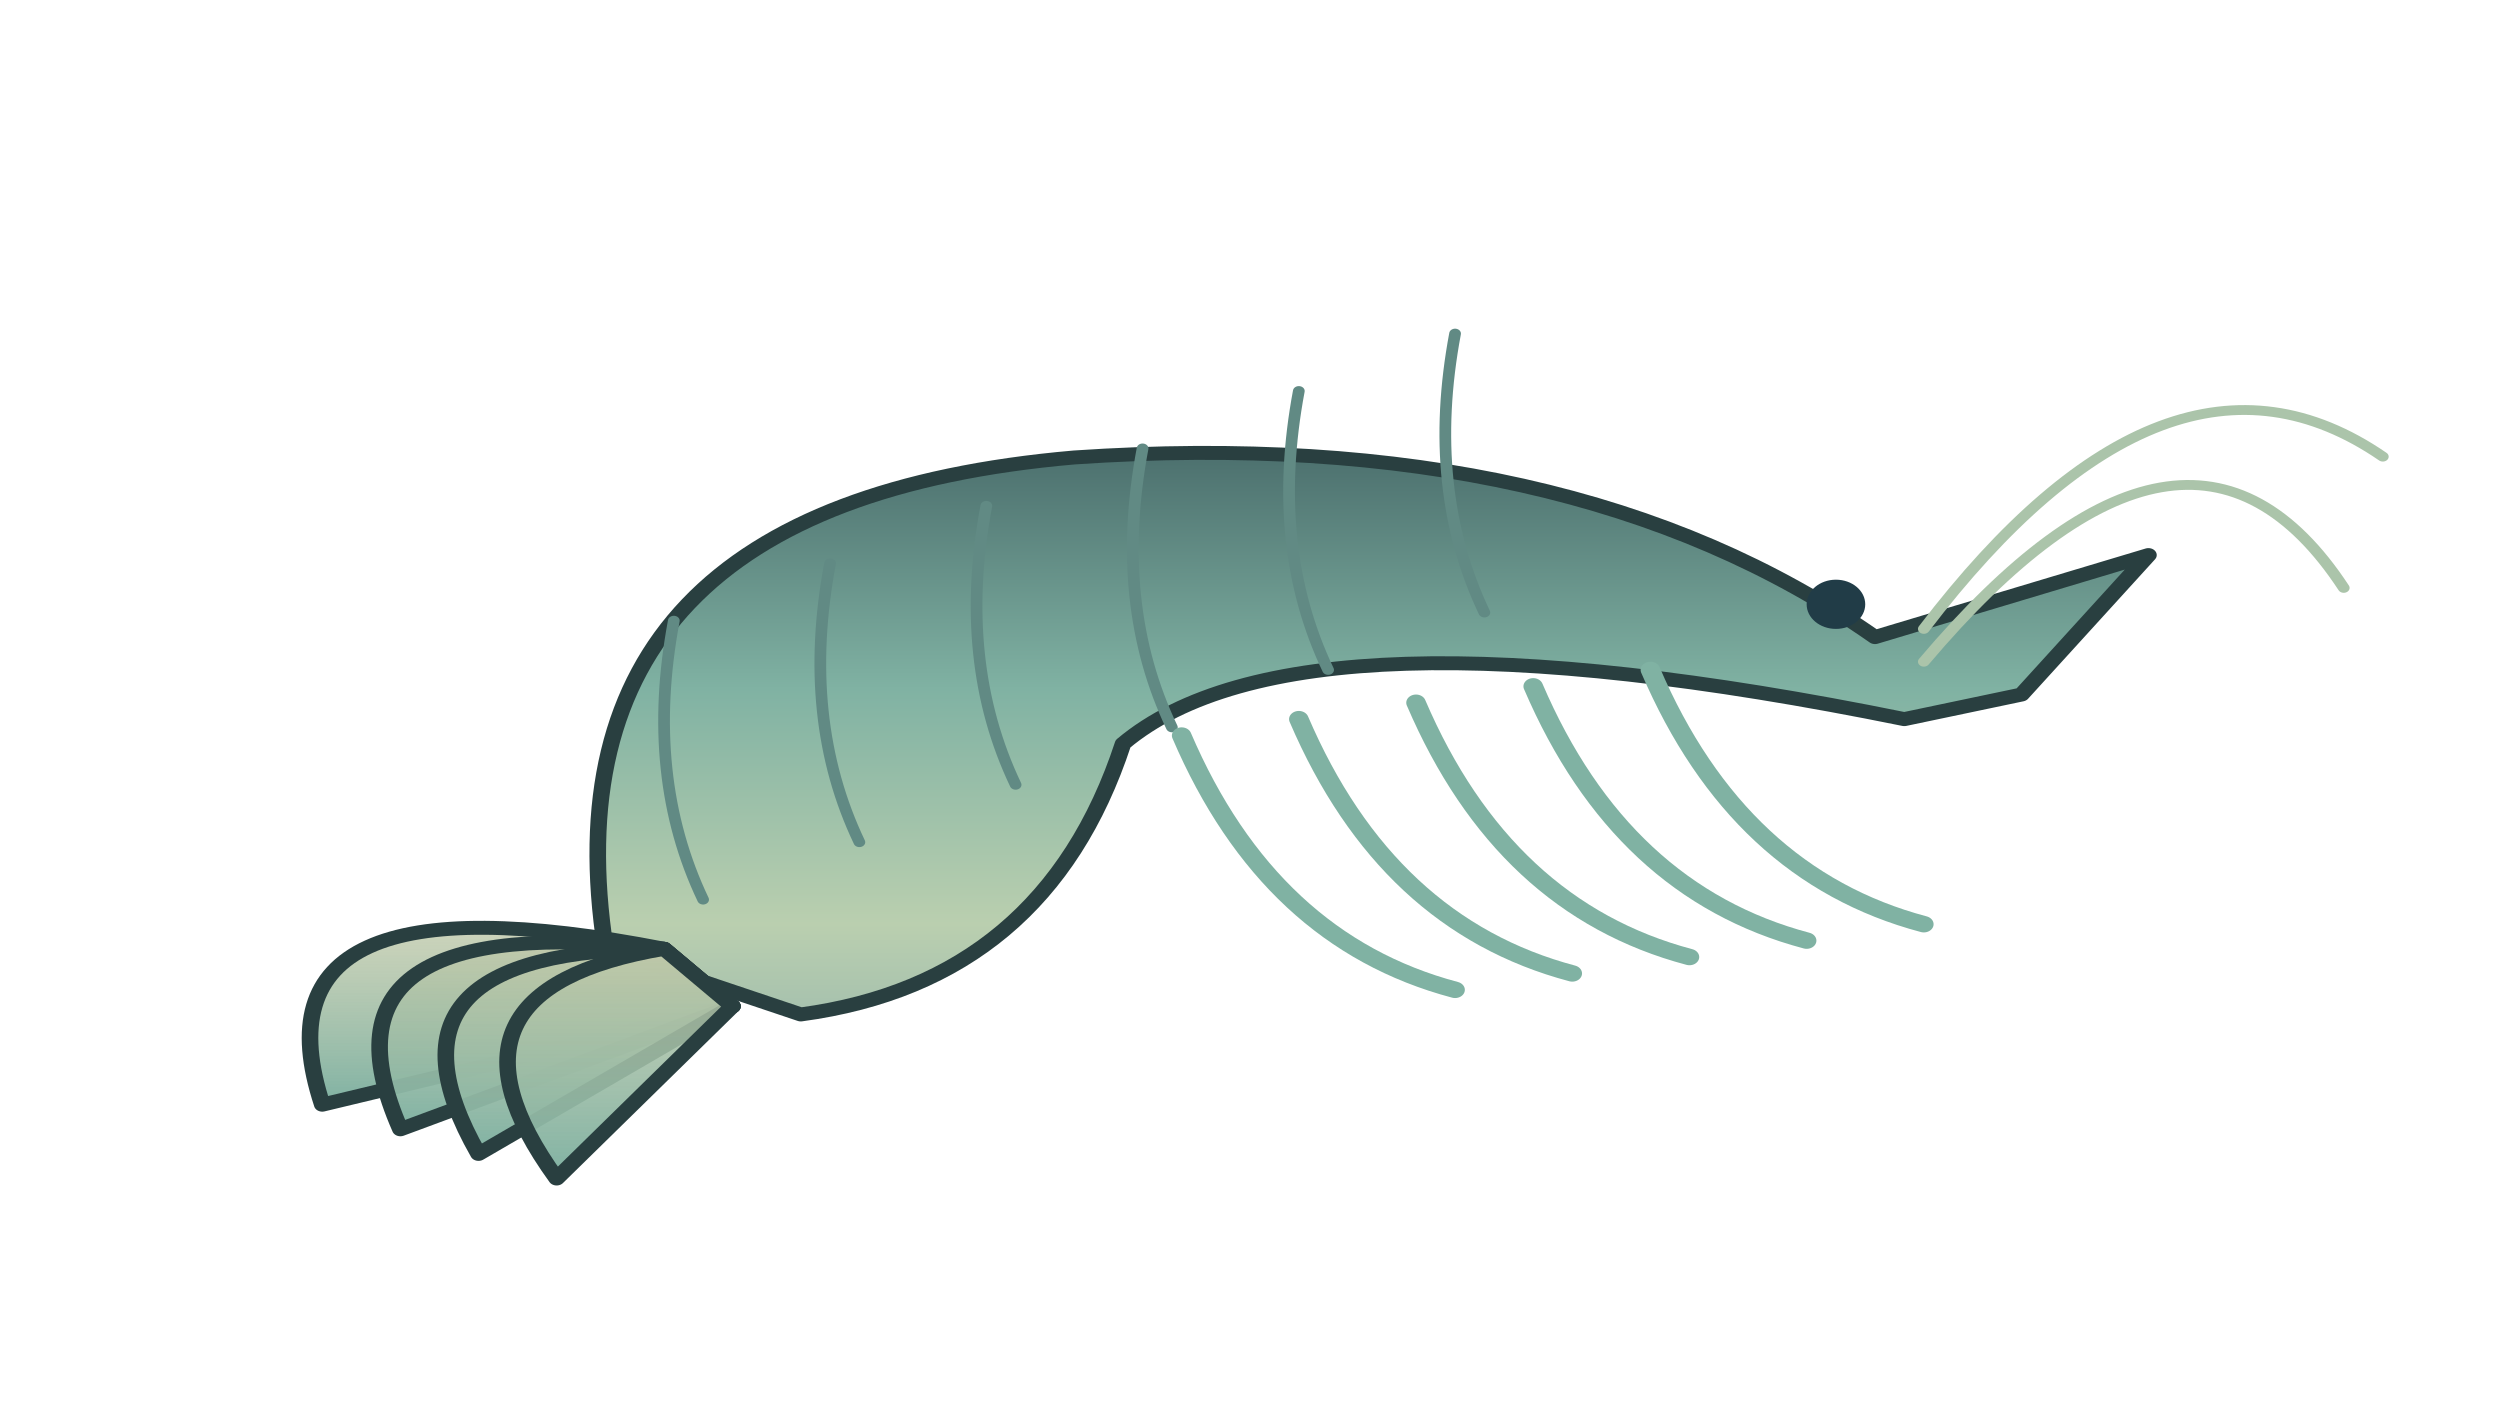
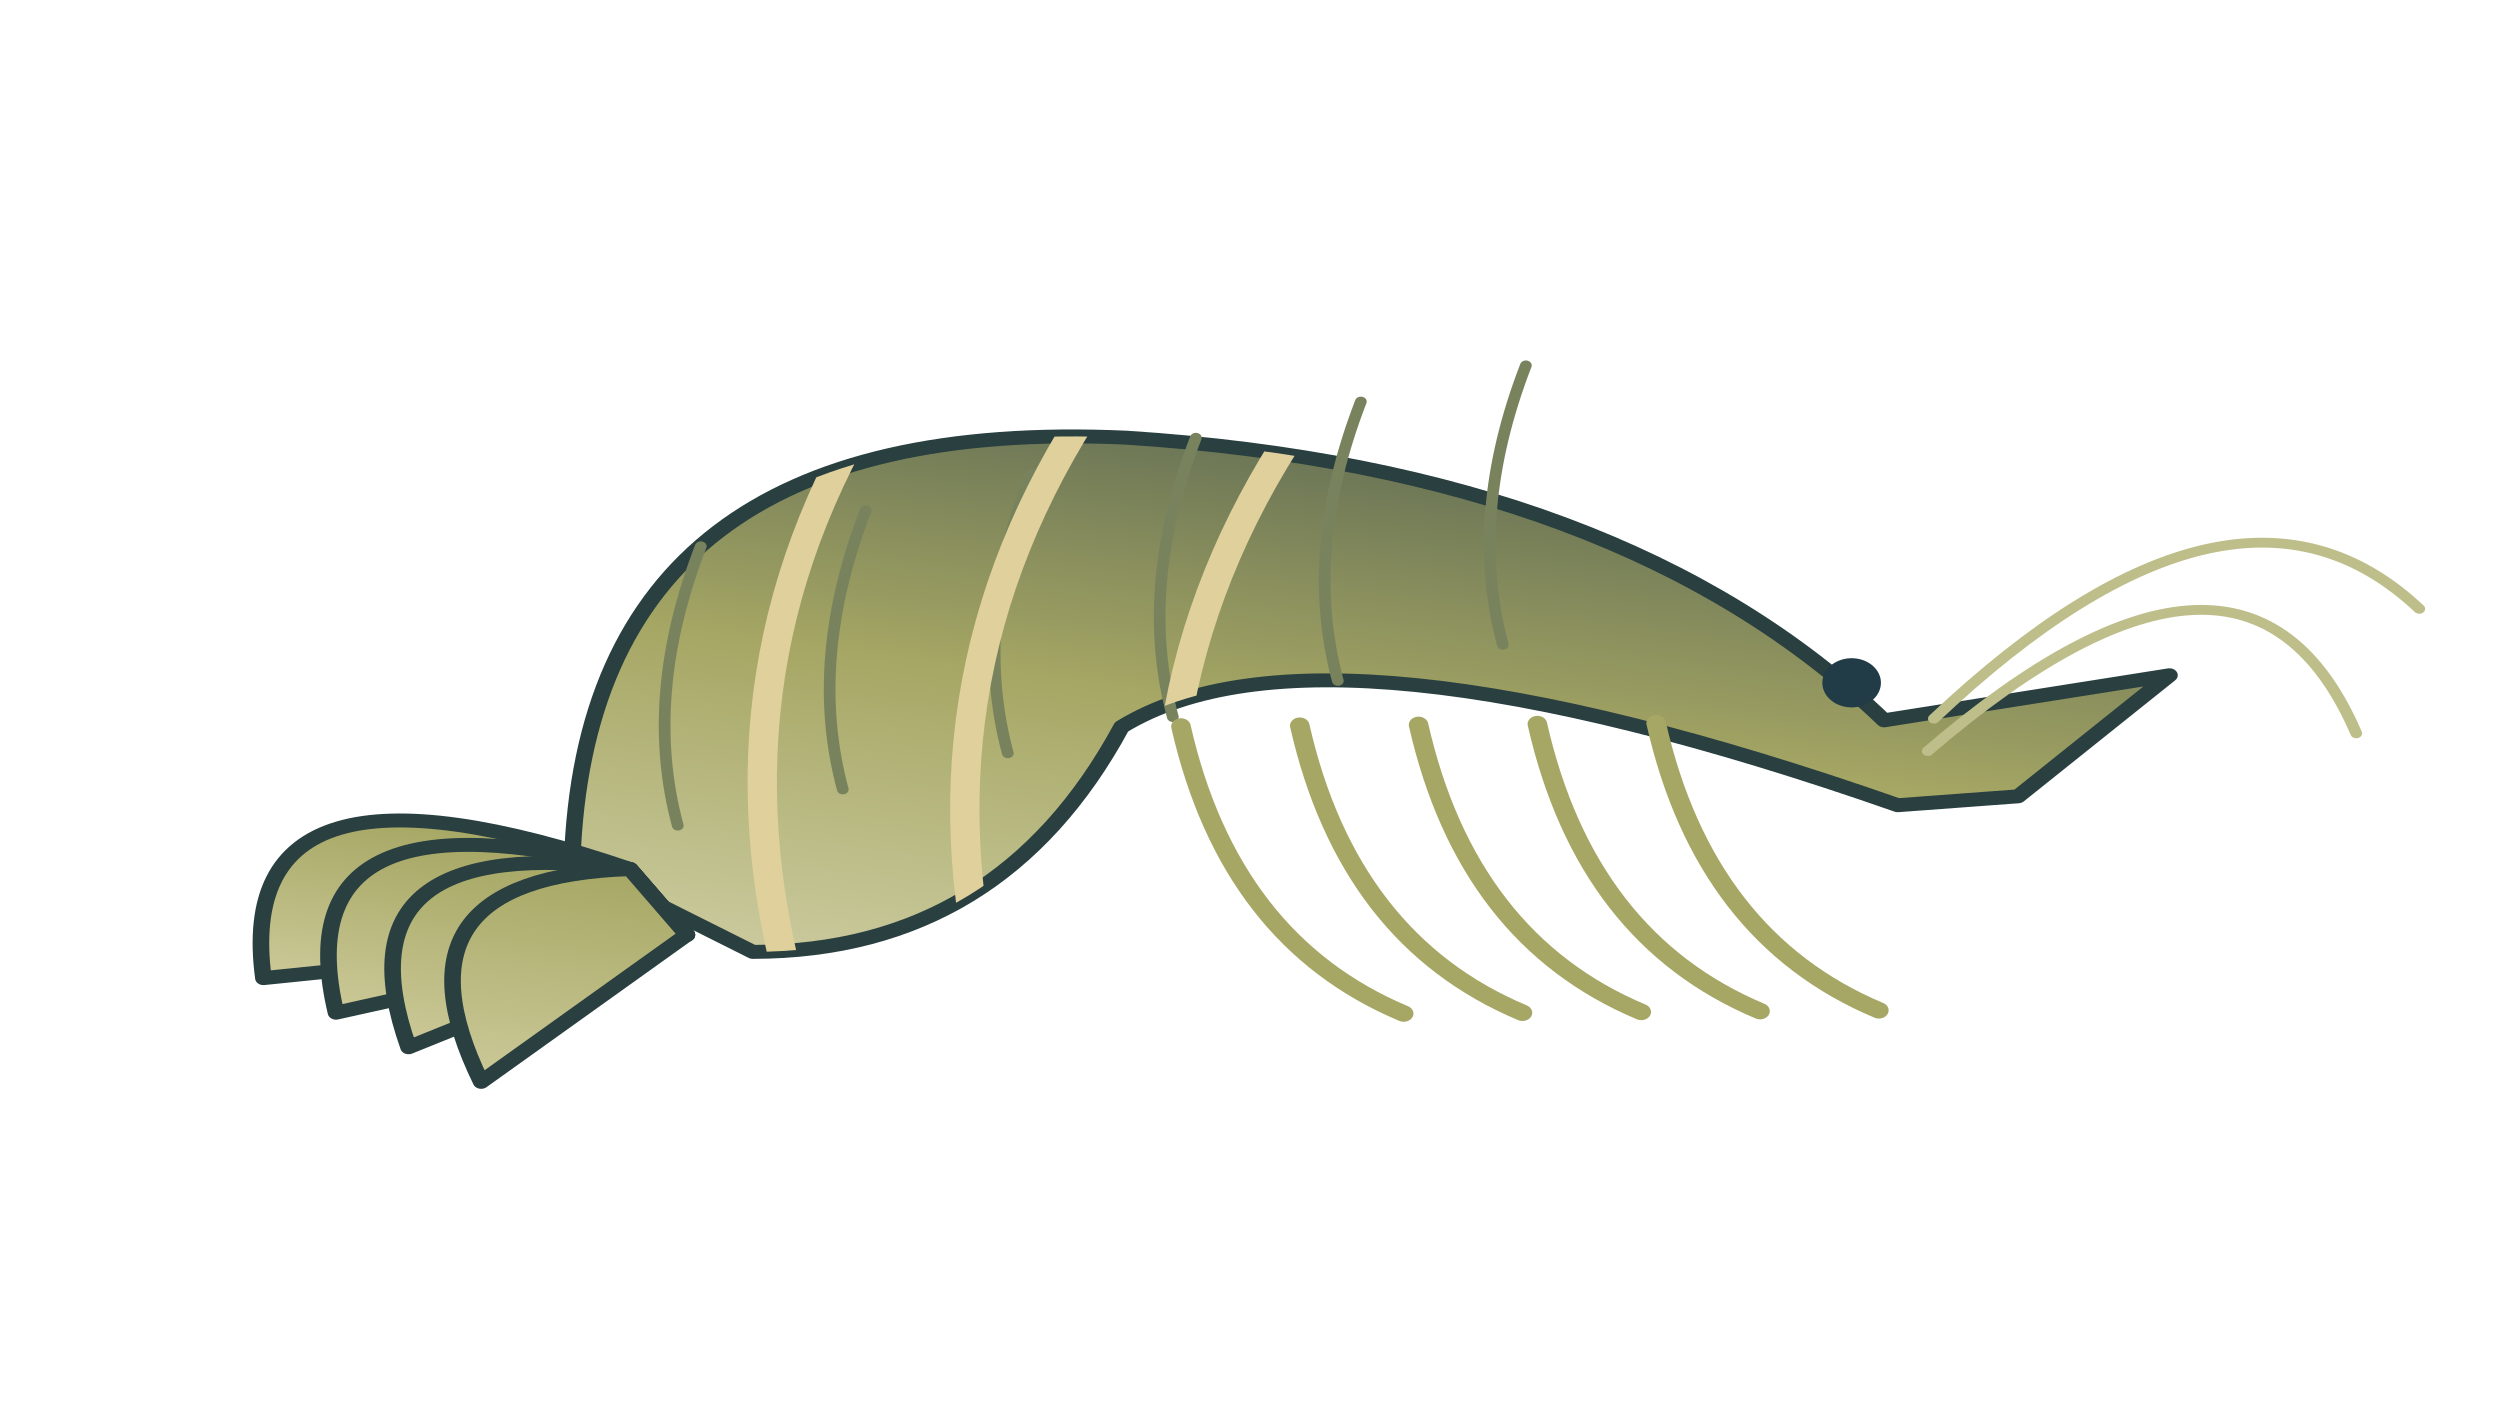
<svg xmlns="http://www.w3.org/2000/svg" width="256" height="144" viewBox="0 0 256 144">
  <defs>
-     <linearGradient id="body" x1="0" y1="0" x2="0" y2="1">
-       <stop stop-color="#4c706e" />
-       <stop offset=".42" stop-color="#80b2a3" />
-       <stop offset=".84" stop-color="#bacfaf" />
-       <stop offset="1" stop-color="#a6c1ae" />
+     <linearGradient id="body" x2="0" y2="1">
+       <stop stop-color="#6c7656" />
+       <stop offset=".45" stop-color="#a6a764" />
+       <stop offset="1" stop-color="#caca9e" />
    </linearGradient>
-     <linearGradient id="fin" x1="0" y1="1" x2="0" y2="0">
-       <stop stop-color="#80b2a3" />
-       <stop offset="1" stop-color="#bfc8a8" stop-opacity=".78" />
+     <linearGradient id="fin" x2="0" y2="1">
+       <stop stop-color="#a6a764" />
+       <stop offset="1" stop-color="#ccc998" />
    </linearGradient>
    <clipPath id="bodyclip">
      <path d="M 62 99 Q 55 44.80 110 39.10 Q 160.80 35 192 61 L 220 51 L 207 68 L 195 71 Q 133 56 115 74 Q 107 103 82 107Z" />
    </clipPath>
  </defs>
-   <g transform="translate(0 14) scale(1 .84)">
+   <g transform="translate(0 14) scale(1 .84) rotate(9 128 72)">
    <path d="M 62 99 Q 55 44.80 110 39.10 Q 160.80 35 192 61 L 220 51 L 207 68 L 195 71 Q 133 56 115 74 Q 107 103 82 107Z" fill="url(#body)" stroke="#293f40" stroke-width="1.7" stroke-linejoin="round" stroke-linecap="round" />
-     <path d="M 72 93 q -6 -15 -3 -34" fill="none" stroke="#618a84" stroke-width="1.2" stroke-linejoin="round" stroke-linecap="round" />
-     <path d="M 88 86 q -6 -15 -3 -34" fill="none" stroke="#618a84" stroke-width="1.2" stroke-linejoin="round" stroke-linecap="round" />
-     <path d="M 104 79 q -6 -15 -3 -34" fill="none" stroke="#618a84" stroke-width="1.2" stroke-linejoin="round" stroke-linecap="round" />
-     <path d="M 120 72 q -6 -15 -3 -34" fill="none" stroke="#618a84" stroke-width="1.2" stroke-linejoin="round" stroke-linecap="round" />
-     <path d="M 136 65 q -6 -15 -3 -34" fill="none" stroke="#618a84" stroke-width="1.2" stroke-linejoin="round" stroke-linecap="round" />
-     <path d="M 152 58 q -6 -15 -3 -34" fill="none" stroke="#618a84" stroke-width="1.2" stroke-linejoin="round" stroke-linecap="round" />
-     <path d="M 121 73 q 9 25 28 31" fill="none" stroke="#80b2a3" stroke-width="2" stroke-linejoin="round" stroke-linecap="round" />
-     <path d="M 133 71 q 9 25 28 31" fill="none" stroke="#80b2a3" stroke-width="2" stroke-linejoin="round" stroke-linecap="round" />
-     <path d="M 145 69 q 9 25 28 31" fill="none" stroke="#80b2a3" stroke-width="2" stroke-linejoin="round" stroke-linecap="round" />
-     <path d="M 157 67 q 9 25 28 31" fill="none" stroke="#80b2a3" stroke-width="2" stroke-linejoin="round" stroke-linecap="round" />
-     <path d="M 169 65 q 9 25 28 31" fill="none" stroke="#80b2a3" stroke-width="2" stroke-linejoin="round" stroke-linecap="round" />
+     <path d="M 72 93 q -6 -15 -3 -34" fill="none" stroke="#78835e" stroke-width="1.2" stroke-linejoin="round" stroke-linecap="round" />
+     <path d="M 88 86 q -6 -15 -3 -34" fill="none" stroke="#78835e" stroke-width="1.2" stroke-linejoin="round" stroke-linecap="round" />
+     <path d="M 104 79 q -6 -15 -3 -34" fill="none" stroke="#78835e" stroke-width="1.2" stroke-linejoin="round" stroke-linecap="round" />
+     <path d="M 120 72 q -6 -15 -3 -34" fill="none" stroke="#78835e" stroke-width="1.2" stroke-linejoin="round" stroke-linecap="round" />
+     <path d="M 136 65 q -6 -15 -3 -34" fill="none" stroke="#78835e" stroke-width="1.2" stroke-linejoin="round" stroke-linecap="round" />
+     <path d="M 152 58 q -6 -15 -3 -34" fill="none" stroke="#78835e" stroke-width="1.2" stroke-linejoin="round" stroke-linecap="round" />
+     <path d="M 121 73 q 9 25 28 31" fill="none" stroke="#a6a764" stroke-width="2" stroke-linejoin="round" stroke-linecap="round" />
+     <path d="M 133 71 q 9 25 28 31" fill="none" stroke="#a6a764" stroke-width="2" stroke-linejoin="round" stroke-linecap="round" />
+     <path d="M 145 69 q 9 25 28 31" fill="none" stroke="#a6a764" stroke-width="2" stroke-linejoin="round" stroke-linecap="round" />
+     <path d="M 157 67 q 9 25 28 31" fill="none" stroke="#a6a764" stroke-width="2" stroke-linejoin="round" stroke-linecap="round" />
+     <path d="M 169 65 q 9 25 28 31" fill="none" stroke="#a6a764" stroke-width="2" stroke-linejoin="round" stroke-linecap="round" />
    <path d="M 68 99 Q 25 89 33 118 L 75 106Z" fill="url(#fin)" stroke="#293f40" stroke-width="1.7" stroke-linejoin="round" stroke-linecap="round" />
    <path d="M 68 99 Q 31 94 41 121 L 75 106Z" fill="url(#fin)" stroke="#293f40" stroke-width="1.7" stroke-linejoin="round" stroke-linecap="round" />
    <path d="M 68 99 Q 37 99 49 124 L 75 106Z" fill="url(#fin)" stroke="#293f40" stroke-width="1.7" stroke-linejoin="round" stroke-linecap="round" />
    <path d="M 68 99 Q 43 104 57 127 L 75 106Z" fill="url(#fin)" stroke="#293f40" stroke-width="1.7" stroke-linejoin="round" stroke-linecap="round" />
-     <path d="M 197 60 Q 222 21 244 39 M 197 64 Q 224 26 240 55" fill="none" stroke="#abc4aa" stroke-width="1.2" stroke-linejoin="round" stroke-linecap="round" />
+     <path d="M 197 60 Q 222 21 244 39 M 197 64 Q 224 26 240 55" fill="none" stroke="#bebe8a" stroke-width="1.2" stroke-linejoin="round" stroke-linecap="round" />
    <circle cx="188.00" cy="57.00" r="3.00" fill="#213c47" />
+     <g clip-path="url(#bodyclip)" stroke="#dfd09c" stroke-width="3">
+       <path d="M85 35 Q71 73 87 112" fill="none" />
+       <path d="M106 35 Q92 73 108 112" fill="none" />
+       <path d="M127 35 Q113 73 129 112" fill="none" />
+     </g>
  </g>
</svg>
